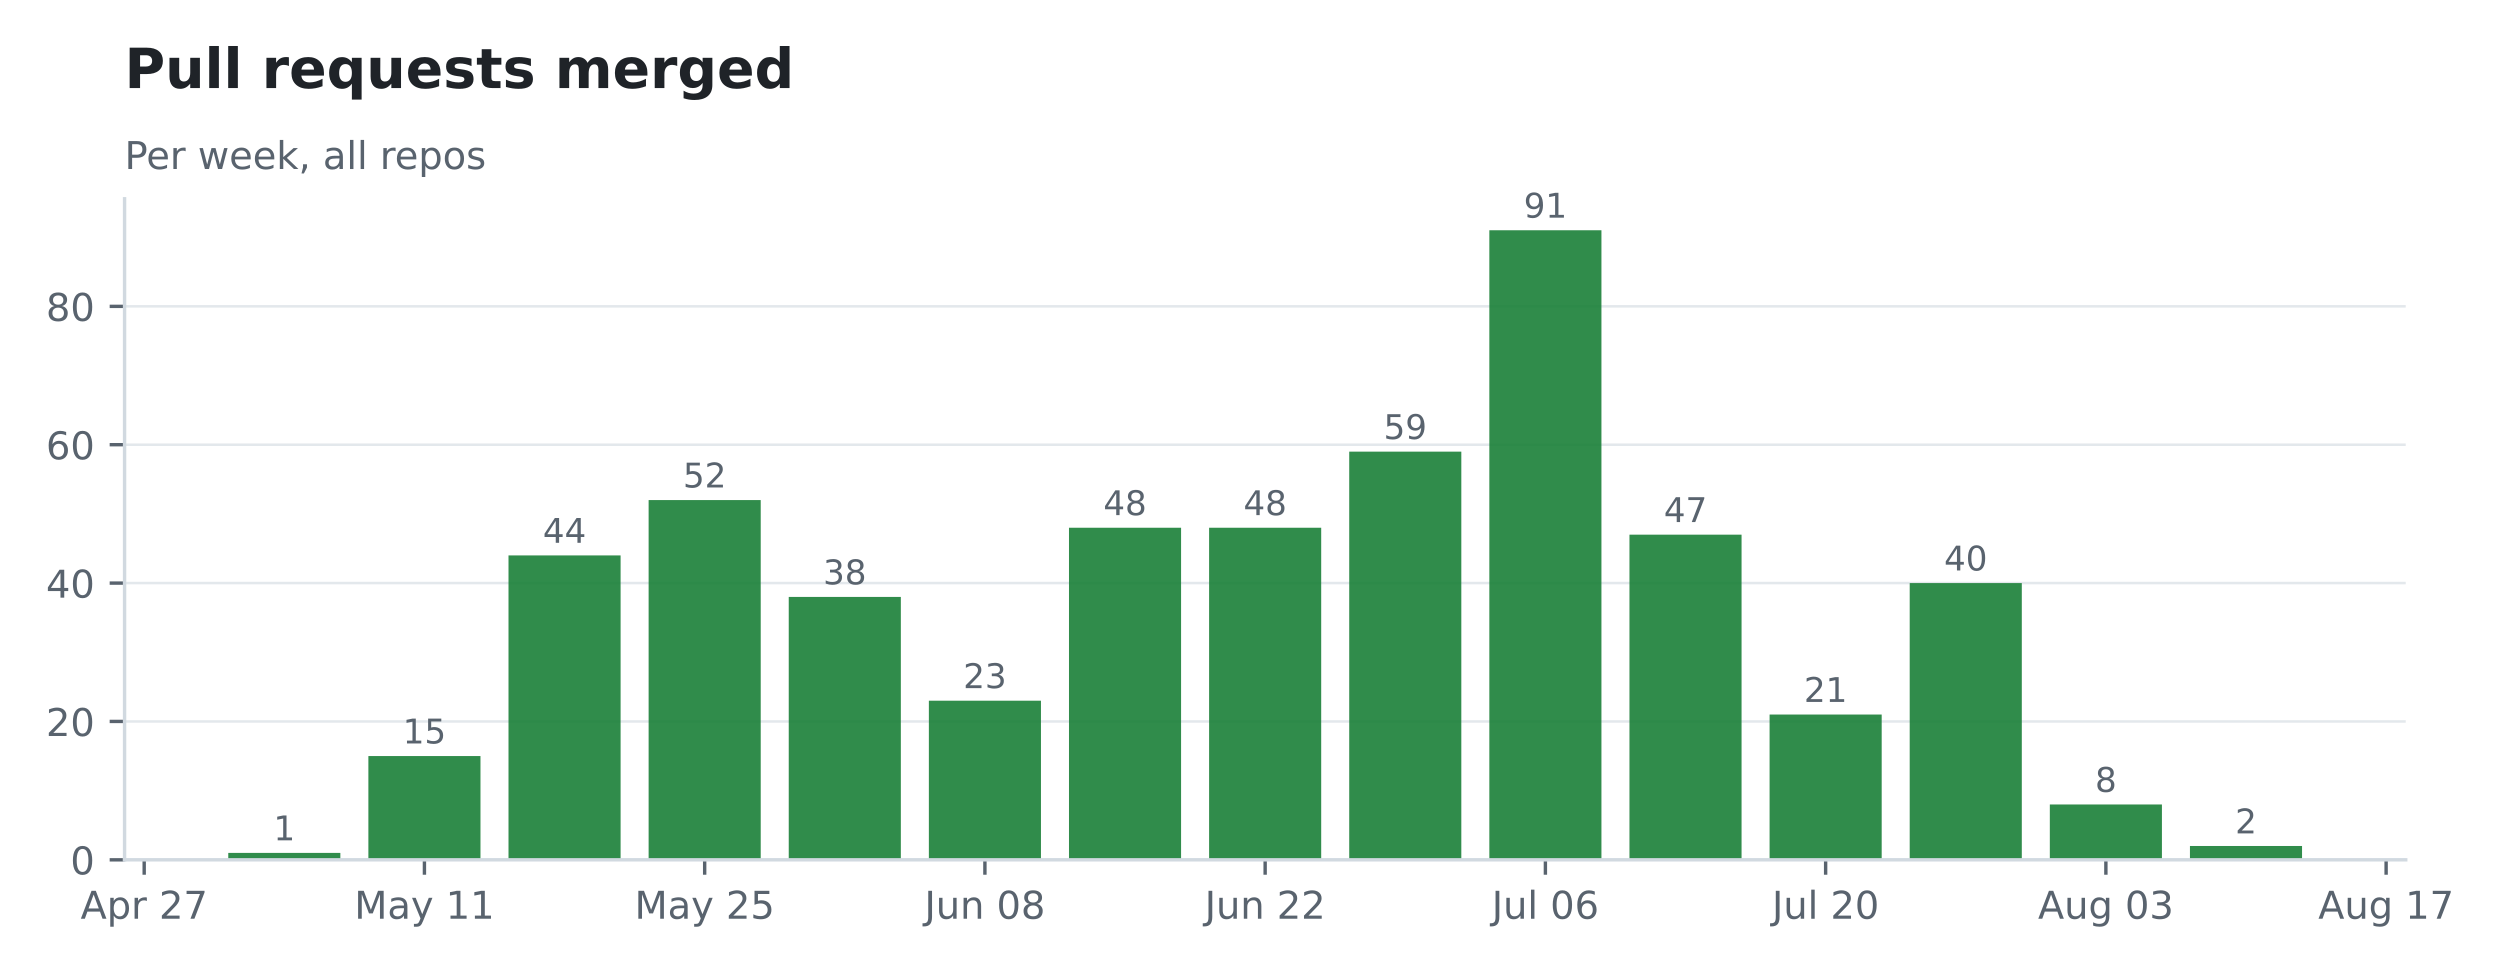
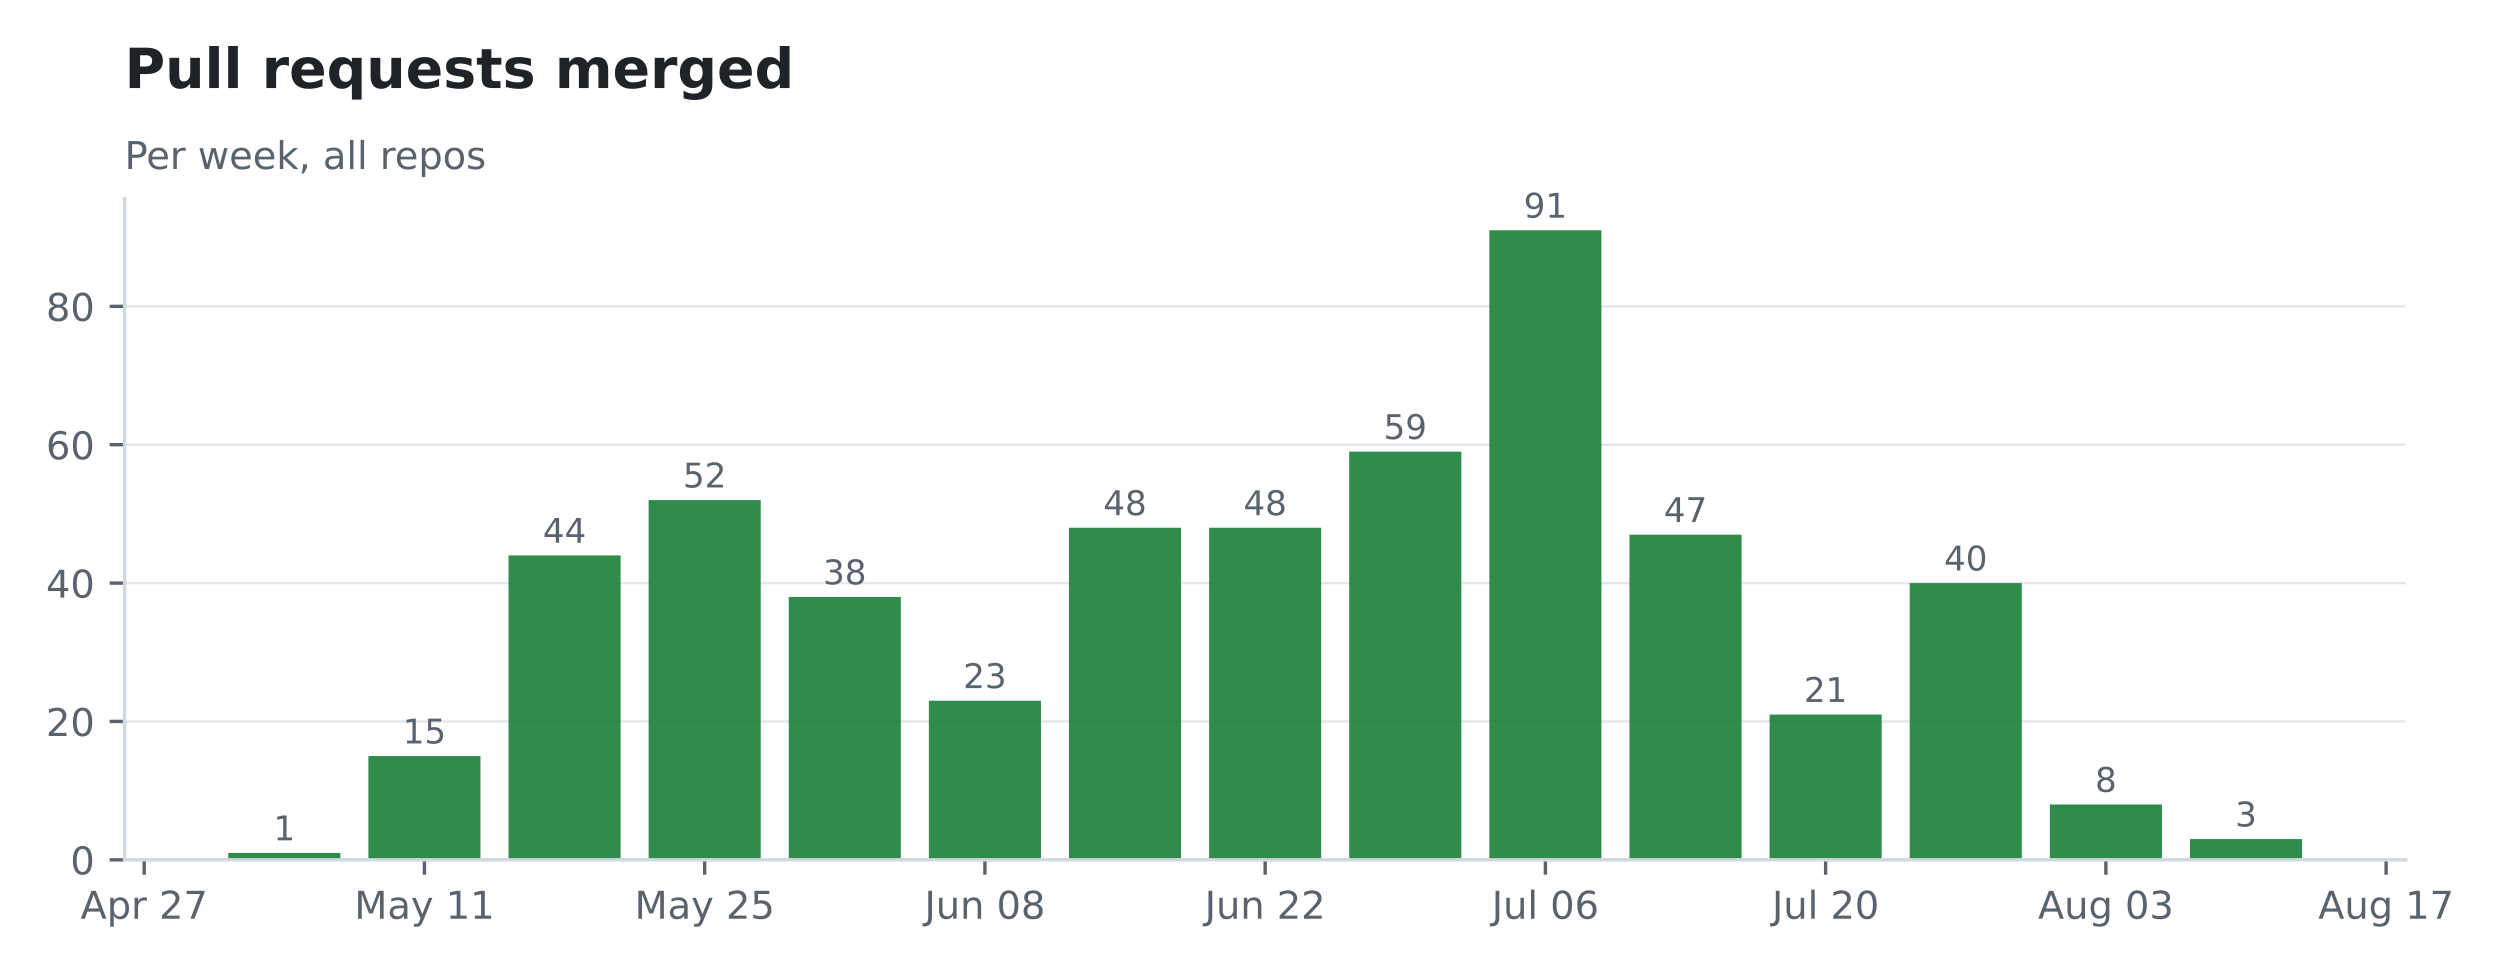
<svg xmlns="http://www.w3.org/2000/svg" xmlns:xlink="http://www.w3.org/1999/xlink" width="587.069pt" height="228.711pt" viewBox="0 0 587.069 228.711" version="1.1">
  <defs>
    <style type="text/css">*{stroke-linejoin: round; stroke-linecap: butt}</style>
  </defs>
  <g id="figure_1">
    <g id="patch_1">
      <path d="M 0 228.711  L 587.069 228.711  L 587.069 -0  L 0 -0  L 0 228.711  z " style="fill: none; opacity: 0" />
    </g>
    <g id="axes_1">
      <g id="patch_2">
        <path d="M 29.253 201.91  L 564.933 201.91  L 564.933 46.678  L 29.253 46.678  L 29.253 201.91  z " style="fill: none" />
      </g>
      <g id="matplotlib.axis_1">
        <g id="xtick_1">
          <g id="line2d_1">
            <defs>
-               <path id="mab65b72803" d="M 0 0  L 0 3.5  " style="stroke: #59636e; stroke-width: 0.8" />
+               <path id="m61ebad64c5" d="M 0 0  L 0 3.5  " style="stroke: #59636e; stroke-width: 0.8" />
            </defs>
            <g>
-               <use xlink:href="#mab65b72803" x="33.859" y="201.91" style="fill: #59636e; stroke: #59636e; stroke-width: 0.8" />
+               <use xlink:href="#m61ebad64c5" x="33.859" y="201.91" style="fill: #59636e; stroke: #59636e; stroke-width: 0.8" />
            </g>
          </g>
          <g id="text_1">
            <g style="fill: #59636e" transform="translate(18.91768 215.7479) scale(0.09 -0.09)">
              <defs>
                <path id="DejaVuSans-24" d="M 2188 4044  L 1331 1722  L 3047 1722  L 2188 4044  z M 1831 4666  L 2547 4666  L 4325 0  L 3669 0  L 3244 1197  L 1141 1197  L 716 0  L 50 0  L 1831 4666  z " transform="scale(0.015625)" />
                <path id="DejaVuSans-53" d="M 1159 525  L 1159 -1331  L 581 -1331  L 581 3500  L 1159 3500  L 1159 2969  Q 1341 3281 1617 3432  Q 1894 3584 2278 3584  Q 2916 3584 3314 3078  Q 3713 2572 3713 1747  Q 3713 922 3314 415  Q 2916 -91 2278 -91  Q 1894 -91 1617 61  Q 1341 213 1159 525  z M 3116 1747  Q 3116 2381 2855 2742  Q 2594 3103 2138 3103  Q 1681 3103 1420 2742  Q 1159 2381 1159 1747  Q 1159 1113 1420 752  Q 1681 391 2138 391  Q 2594 391 2855 752  Q 3116 1113 3116 1747  z " transform="scale(0.015625)" />
                <path id="DejaVuSans-55" d="M 2631 2963  Q 2534 3019 2420 3045  Q 2306 3072 2169 3072  Q 1681 3072 1420 2755  Q 1159 2438 1159 1844  L 1159 0  L 581 0  L 581 3500  L 1159 3500  L 1159 2956  Q 1341 3275 1631 3429  Q 1922 3584 2338 3584  Q 2397 3584 2469 3576  Q 2541 3569 2628 3553  L 2631 2963  z " transform="scale(0.015625)" />
                <path id="DejaVuSans-3" transform="scale(0.015625)" />
                <path id="DejaVuSans-15" d="M 1228 531  L 3431 531  L 3431 0  L 469 0  L 469 531  Q 828 903 1448 1529  Q 2069 2156 2228 2338  Q 2531 2678 2651 2914  Q 2772 3150 2772 3378  Q 2772 3750 2511 3984  Q 2250 4219 1831 4219  Q 1534 4219 1204 4116  Q 875 4013 500 3803  L 500 4441  Q 881 4594 1212 4672  Q 1544 4750 1819 4750  Q 2544 4750 2975 4387  Q 3406 4025 3406 3419  Q 3406 3131 3298 2873  Q 3191 2616 2906 2266  Q 2828 2175 2409 1742  Q 1991 1309 1228 531  z " transform="scale(0.015625)" />
                <path id="DejaVuSans-1a" d="M 525 4666  L 3525 4666  L 3525 4397  L 1831 0  L 1172 0  L 2766 4134  L 525 4134  L 525 4666  z " transform="scale(0.015625)" />
              </defs>
              <use xlink:href="#DejaVuSans-24" />
              <use xlink:href="#DejaVuSans-53" transform="translate(68.40625 0)" />
              <use xlink:href="#DejaVuSans-55" transform="translate(131.8906 0)" />
              <use xlink:href="#DejaVuSans-3" transform="translate(173 0)" />
              <use xlink:href="#DejaVuSans-15" transform="translate(204.7812 0)" />
              <use xlink:href="#DejaVuSans-1a" transform="translate(268.4062 0)" />
            </g>
          </g>
        </g>
        <g id="xtick_2">
          <g id="line2d_2">
            <g>
-               <use xlink:href="#mab65b72803" x="99.667" y="201.91" style="fill: #59636e; stroke: #59636e; stroke-width: 0.8" />
+               <use xlink:href="#m61ebad64c5" x="99.667" y="201.91" style="fill: #59636e; stroke: #59636e; stroke-width: 0.8" />
            </g>
          </g>
          <g id="text_2">
            <g style="fill: #59636e" transform="translate(83.20728 215.7479) scale(0.09 -0.09)">
              <defs>
                <path id="DejaVuSans-30" d="M 628 4666  L 1569 4666  L 2759 1491  L 3956 4666  L 4897 4666  L 4897 0  L 4281 0  L 4281 4097  L 3078 897  L 2444 897  L 1241 4097  L 1241 0  L 628 0  L 628 4666  z " transform="scale(0.015625)" />
                <path id="DejaVuSans-44" d="M 2194 1759  Q 1497 1759 1228 1600  Q 959 1441 959 1056  Q 959 750 1161 570  Q 1363 391 1709 391  Q 2188 391 2477 730  Q 2766 1069 2766 1631  L 2766 1759  L 2194 1759  z M 3341 1997  L 3341 0  L 2766 0  L 2766 531  Q 2569 213 2275 61  Q 1981 -91 1556 -91  Q 1019 -91 701 211  Q 384 513 384 1019  Q 384 1609 779 1909  Q 1175 2209 1959 2209  L 2766 2209  L 2766 2266  Q 2766 2663 2505 2880  Q 2244 3097 1772 3097  Q 1472 3097 1187 3025  Q 903 2953 641 2809  L 641 3341  Q 956 3463 1253 3523  Q 1550 3584 1831 3584  Q 2591 3584 2966 3190  Q 3341 2797 3341 1997  z " transform="scale(0.015625)" />
                <path id="DejaVuSans-5c" d="M 2059 -325  Q 1816 -950 1584 -1140  Q 1353 -1331 966 -1331  L 506 -1331  L 506 -850  L 844 -850  Q 1081 -850 1212 -737  Q 1344 -625 1503 -206  L 1606 56  L 191 3500  L 800 3500  L 1894 763  L 2988 3500  L 3597 3500  L 2059 -325  z " transform="scale(0.015625)" />
                <path id="DejaVuSans-14" d="M 794 531  L 1825 531  L 1825 4091  L 703 3866  L 703 4441  L 1819 4666  L 2450 4666  L 2450 531  L 3481 531  L 3481 0  L 794 0  L 794 531  z " transform="scale(0.015625)" />
              </defs>
              <use xlink:href="#DejaVuSans-30" />
              <use xlink:href="#DejaVuSans-44" transform="translate(86.28125 0)" />
              <use xlink:href="#DejaVuSans-5c" transform="translate(147.5625 0)" />
              <use xlink:href="#DejaVuSans-3" transform="translate(206.75 0)" />
              <use xlink:href="#DejaVuSans-14" transform="translate(238.5312 0)" />
              <use xlink:href="#DejaVuSans-14" transform="translate(302.1562 0)" />
            </g>
          </g>
        </g>
        <g id="xtick_3">
          <g id="line2d_3">
            <g>
-               <use xlink:href="#mab65b72803" x="165.476" y="201.91" style="fill: #59636e; stroke: #59636e; stroke-width: 0.8" />
+               <use xlink:href="#m61ebad64c5" x="165.476" y="201.91" style="fill: #59636e; stroke: #59636e; stroke-width: 0.8" />
            </g>
          </g>
          <g id="text_3">
            <g style="fill: #59636e" transform="translate(149.0156 215.7479) scale(0.09 -0.09)">
              <defs>
                <path id="DejaVuSans-18" d="M 691 4666  L 3169 4666  L 3169 4134  L 1269 4134  L 1269 2991  Q 1406 3038 1543 3061  Q 1681 3084 1819 3084  Q 2600 3084 3056 2656  Q 3513 2228 3513 1497  Q 3513 744 3044 326  Q 2575 -91 1722 -91  Q 1428 -91 1123 -41  Q 819 9 494 109  L 494 744  Q 775 591 1075 516  Q 1375 441 1709 441  Q 2250 441 2565 725  Q 2881 1009 2881 1497  Q 2881 1984 2565 2268  Q 2250 2553 1709 2553  Q 1456 2553 1204 2497  Q 953 2441 691 2322  L 691 4666  z " transform="scale(0.015625)" />
              </defs>
              <use xlink:href="#DejaVuSans-30" />
              <use xlink:href="#DejaVuSans-44" transform="translate(86.28125 0)" />
              <use xlink:href="#DejaVuSans-5c" transform="translate(147.5625 0)" />
              <use xlink:href="#DejaVuSans-3" transform="translate(206.75 0)" />
              <use xlink:href="#DejaVuSans-15" transform="translate(238.5312 0)" />
              <use xlink:href="#DejaVuSans-18" transform="translate(302.1562 0)" />
            </g>
          </g>
        </g>
        <g id="xtick_4">
          <g id="line2d_4">
            <g>
-               <use xlink:href="#mab65b72803" x="231.284" y="201.91" style="fill: #59636e; stroke: #59636e; stroke-width: 0.8" />
+               <use xlink:href="#m61ebad64c5" x="231.284" y="201.91" style="fill: #59636e; stroke: #59636e; stroke-width: 0.8" />
            </g>
          </g>
          <g id="text_4">
            <g style="fill: #59636e" transform="translate(217.0965 215.7479) scale(0.09 -0.09)">
              <defs>
                <path id="DejaVuSans-2d" d="M 628 4666  L 1259 4666  L 1259 325  Q 1259 -519 939 -900  Q 619 -1281 -91 -1281  L -331 -1281  L -331 -750  L -134 -750  Q 284 -750 456 -515  Q 628 -281 628 325  L 628 4666  z " transform="scale(0.015625)" />
                <path id="DejaVuSans-58" d="M 544 1381  L 544 3500  L 1119 3500  L 1119 1403  Q 1119 906 1312 657  Q 1506 409 1894 409  Q 2359 409 2629 706  Q 2900 1003 2900 1516  L 2900 3500  L 3475 3500  L 3475 0  L 2900 0  L 2900 538  Q 2691 219 2414 64  Q 2138 -91 1772 -91  Q 1169 -91 856 284  Q 544 659 544 1381  z M 1991 3584  L 1991 3584  z " transform="scale(0.015625)" />
                <path id="DejaVuSans-51" d="M 3513 2113  L 3513 0  L 2938 0  L 2938 2094  Q 2938 2591 2744 2837  Q 2550 3084 2163 3084  Q 1697 3084 1428 2787  Q 1159 2491 1159 1978  L 1159 0  L 581 0  L 581 3500  L 1159 3500  L 1159 2956  Q 1366 3272 1645 3428  Q 1925 3584 2291 3584  Q 2894 3584 3203 3211  Q 3513 2838 3513 2113  z " transform="scale(0.015625)" />
                <path id="DejaVuSans-13" d="M 2034 4250  Q 1547 4250 1301 3770  Q 1056 3291 1056 2328  Q 1056 1369 1301 889  Q 1547 409 2034 409  Q 2525 409 2770 889  Q 3016 1369 3016 2328  Q 3016 3291 2770 3770  Q 2525 4250 2034 4250  z M 2034 4750  Q 2819 4750 3233 4129  Q 3647 3509 3647 2328  Q 3647 1150 3233 529  Q 2819 -91 2034 -91  Q 1250 -91 836 529  Q 422 1150 422 2328  Q 422 3509 836 4129  Q 1250 4750 2034 4750  z " transform="scale(0.015625)" />
                <path id="DejaVuSans-1b" d="M 2034 2216  Q 1584 2216 1326 1975  Q 1069 1734 1069 1313  Q 1069 891 1326 650  Q 1584 409 2034 409  Q 2484 409 2743 651  Q 3003 894 3003 1313  Q 3003 1734 2745 1975  Q 2488 2216 2034 2216  z M 1403 2484  Q 997 2584 770 2862  Q 544 3141 544 3541  Q 544 4100 942 4425  Q 1341 4750 2034 4750  Q 2731 4750 3128 4425  Q 3525 4100 3525 3541  Q 3525 3141 3298 2862  Q 3072 2584 2669 2484  Q 3125 2378 3379 2068  Q 3634 1759 3634 1313  Q 3634 634 3220 271  Q 2806 -91 2034 -91  Q 1263 -91 848 271  Q 434 634 434 1313  Q 434 1759 690 2068  Q 947 2378 1403 2484  z M 1172 3481  Q 1172 3119 1398 2916  Q 1625 2713 2034 2713  Q 2441 2713 2670 2916  Q 2900 3119 2900 3481  Q 2900 3844 2670 4047  Q 2441 4250 2034 4250  Q 1625 4250 1398 4047  Q 1172 3844 1172 3481  z " transform="scale(0.015625)" />
              </defs>
              <use xlink:href="#DejaVuSans-2d" />
              <use xlink:href="#DejaVuSans-58" transform="translate(29.5 0)" />
              <use xlink:href="#DejaVuSans-51" transform="translate(92.875 0)" />
              <use xlink:href="#DejaVuSans-3" transform="translate(156.25 0)" />
              <use xlink:href="#DejaVuSans-13" transform="translate(188.0312 0)" />
              <use xlink:href="#DejaVuSans-1b" transform="translate(251.6562 0)" />
            </g>
          </g>
        </g>
        <g id="xtick_5">
          <g id="line2d_5">
            <g>
-               <use xlink:href="#mab65b72803" x="297.092" y="201.91" style="fill: #59636e; stroke: #59636e; stroke-width: 0.8" />
+               <use xlink:href="#m61ebad64c5" x="297.092" y="201.91" style="fill: #59636e; stroke: #59636e; stroke-width: 0.8" />
            </g>
          </g>
          <g id="text_5">
            <g style="fill: #59636e" transform="translate(282.9048 215.7479) scale(0.09 -0.09)">
              <use xlink:href="#DejaVuSans-2d" />
              <use xlink:href="#DejaVuSans-58" transform="translate(29.5 0)" />
              <use xlink:href="#DejaVuSans-51" transform="translate(92.875 0)" />
              <use xlink:href="#DejaVuSans-3" transform="translate(156.25 0)" />
              <use xlink:href="#DejaVuSans-15" transform="translate(188.0312 0)" />
              <use xlink:href="#DejaVuSans-15" transform="translate(251.6562 0)" />
            </g>
          </g>
        </g>
        <g id="xtick_6">
          <g id="line2d_6">
            <g>
-               <use xlink:href="#mab65b72803" x="362.901" y="201.91" style="fill: #59636e; stroke: #59636e; stroke-width: 0.8" />
+               <use xlink:href="#m61ebad64c5" x="362.901" y="201.91" style="fill: #59636e; stroke: #59636e; stroke-width: 0.8" />
            </g>
          </g>
          <g id="text_6">
            <g style="fill: #59636e" transform="translate(350.3149 215.7486) scale(0.09 -0.09)">
              <defs>
                <path id="DejaVuSans-4f" d="M 603 4863  L 1178 4863  L 1178 0  L 603 0  L 603 4863  z " transform="scale(0.015625)" />
                <path id="DejaVuSans-19" d="M 2113 2584  Q 1688 2584 1439 2293  Q 1191 2003 1191 1497  Q 1191 994 1439 701  Q 1688 409 2113 409  Q 2538 409 2786 701  Q 3034 994 3034 1497  Q 3034 2003 2786 2293  Q 2538 2584 2113 2584  z M 3366 4563  L 3366 3988  Q 3128 4100 2886 4159  Q 2644 4219 2406 4219  Q 1781 4219 1451 3797  Q 1122 3375 1075 2522  Q 1259 2794 1537 2939  Q 1816 3084 2150 3084  Q 2853 3084 3261 2657  Q 3669 2231 3669 1497  Q 3669 778 3244 343  Q 2819 -91 2113 -91  Q 1303 -91 875 529  Q 447 1150 447 2328  Q 447 3434 972 4092  Q 1497 4750 2381 4750  Q 2619 4750 2861 4703  Q 3103 4656 3366 4563  z " transform="scale(0.015625)" />
              </defs>
              <use xlink:href="#DejaVuSans-2d" />
              <use xlink:href="#DejaVuSans-58" transform="translate(29.5 0)" />
              <use xlink:href="#DejaVuSans-4f" transform="translate(92.875 0)" />
              <use xlink:href="#DejaVuSans-3" transform="translate(120.6562 0)" />
              <use xlink:href="#DejaVuSans-13" transform="translate(152.4375 0)" />
              <use xlink:href="#DejaVuSans-19" transform="translate(216.0625 0)" />
            </g>
          </g>
        </g>
        <g id="xtick_7">
          <g id="line2d_7">
            <g>
-               <use xlink:href="#mab65b72803" x="428.709" y="201.91" style="fill: #59636e; stroke: #59636e; stroke-width: 0.8" />
+               <use xlink:href="#m61ebad64c5" x="428.709" y="201.91" style="fill: #59636e; stroke: #59636e; stroke-width: 0.8" />
            </g>
          </g>
          <g id="text_7">
            <g style="fill: #59636e" transform="translate(416.1233 215.7486) scale(0.09 -0.09)">
              <use xlink:href="#DejaVuSans-2d" />
              <use xlink:href="#DejaVuSans-58" transform="translate(29.5 0)" />
              <use xlink:href="#DejaVuSans-4f" transform="translate(92.875 0)" />
              <use xlink:href="#DejaVuSans-3" transform="translate(120.6562 0)" />
              <use xlink:href="#DejaVuSans-15" transform="translate(152.4375 0)" />
              <use xlink:href="#DejaVuSans-13" transform="translate(216.0625 0)" />
            </g>
          </g>
        </g>
        <g id="xtick_8">
          <g id="line2d_8">
            <g>
-               <use xlink:href="#mab65b72803" x="494.518" y="201.91" style="fill: #59636e; stroke: #59636e; stroke-width: 0.8" />
+               <use xlink:href="#m61ebad64c5" x="494.518" y="201.91" style="fill: #59636e; stroke: #59636e; stroke-width: 0.8" />
            </g>
          </g>
          <g id="text_8">
            <g style="fill: #59636e" transform="translate(478.5742 215.7479) scale(0.09 -0.09)">
              <defs>
                <path id="DejaVuSans-4a" d="M 2906 1791  Q 2906 2416 2648 2759  Q 2391 3103 1925 3103  Q 1463 3103 1205 2759  Q 947 2416 947 1791  Q 947 1169 1205 825  Q 1463 481 1925 481  Q 2391 481 2648 825  Q 2906 1169 2906 1791  z M 3481 434  Q 3481 -459 3084 -895  Q 2688 -1331 1869 -1331  Q 1566 -1331 1297 -1286  Q 1028 -1241 775 -1147  L 775 -588  Q 1028 -725 1275 -790  Q 1522 -856 1778 -856  Q 2344 -856 2625 -561  Q 2906 -266 2906 331  L 2906 616  Q 2728 306 2450 153  Q 2172 0 1784 0  Q 1141 0 747 490  Q 353 981 353 1791  Q 353 2603 747 3093  Q 1141 3584 1784 3584  Q 2172 3584 2450 3431  Q 2728 3278 2906 2969  L 2906 3500  L 3481 3500  L 3481 434  z " transform="scale(0.015625)" />
                <path id="DejaVuSans-16" d="M 2597 2516  Q 3050 2419 3304 2112  Q 3559 1806 3559 1356  Q 3559 666 3084 287  Q 2609 -91 1734 -91  Q 1441 -91 1130 -33  Q 819 25 488 141  L 488 750  Q 750 597 1062 519  Q 1375 441 1716 441  Q 2309 441 2620 675  Q 2931 909 2931 1356  Q 2931 1769 2642 2001  Q 2353 2234 1838 2234  L 1294 2234  L 1294 2753  L 1863 2753  Q 2328 2753 2575 2939  Q 2822 3125 2822 3475  Q 2822 3834 2567 4026  Q 2313 4219 1838 4219  Q 1578 4219 1281 4162  Q 984 4106 628 3988  L 628 4550  Q 988 4650 1302 4700  Q 1616 4750 1894 4750  Q 2613 4750 3031 4423  Q 3450 4097 3450 3541  Q 3450 3153 3228 2886  Q 3006 2619 2597 2516  z " transform="scale(0.015625)" />
              </defs>
              <use xlink:href="#DejaVuSans-24" />
              <use xlink:href="#DejaVuSans-58" transform="translate(68.40625 0)" />
              <use xlink:href="#DejaVuSans-4a" transform="translate(131.7812 0)" />
              <use xlink:href="#DejaVuSans-3" transform="translate(195.2656 0)" />
              <use xlink:href="#DejaVuSans-13" transform="translate(227.0469 0)" />
              <use xlink:href="#DejaVuSans-16" transform="translate(290.6719 0)" />
            </g>
          </g>
        </g>
        <g id="xtick_9">
          <g id="line2d_9">
            <g>
-               <use xlink:href="#mab65b72803" x="560.326" y="201.91" style="fill: #59636e; stroke: #59636e; stroke-width: 0.8" />
+               <use xlink:href="#m61ebad64c5" x="560.326" y="201.91" style="fill: #59636e; stroke: #59636e; stroke-width: 0.8" />
            </g>
          </g>
          <g id="text_9">
            <g style="fill: #59636e" transform="translate(544.3826 215.7479) scale(0.09 -0.09)">
              <use xlink:href="#DejaVuSans-24" />
              <use xlink:href="#DejaVuSans-58" transform="translate(68.40625 0)" />
              <use xlink:href="#DejaVuSans-4a" transform="translate(131.7812 0)" />
              <use xlink:href="#DejaVuSans-3" transform="translate(195.2656 0)" />
              <use xlink:href="#DejaVuSans-14" transform="translate(227.0469 0)" />
              <use xlink:href="#DejaVuSans-1a" transform="translate(290.6719 0)" />
            </g>
          </g>
        </g>
      </g>
      <g id="matplotlib.axis_2">
        <g id="ytick_1">
          <g id="line2d_10">
-             <path d="M 29.253 201.91  L 564.933 201.91  " clip-path="url(#pe3380bd05b)" style="fill: none; stroke: #d1d9e0; stroke-opacity: 0.6; stroke-width: 0.6; stroke-linecap: square" />
+             <path d="M 29.253 201.91  L 564.933 201.91  " clip-path="url(#p7a5f7e77f9)" style="fill: none; stroke: #d1d9e0; stroke-opacity: 0.6; stroke-width: 0.6; stroke-linecap: square" />
          </g>
          <g id="line2d_11">
            <defs>
-               <path id="m2401f52df2" d="M 0 0  L -3.5 0  " style="stroke: #59636e; stroke-width: 0.8" />
+               <path id="m371ec86404" d="M 0 0  L -3.5 0  " style="stroke: #59636e; stroke-width: 0.8" />
            </defs>
            <g>
-               <use xlink:href="#m2401f52df2" x="29.253" y="201.91" style="fill: #59636e; stroke: #59636e; stroke-width: 0.8" />
+               <use xlink:href="#m371ec86404" x="29.253" y="201.91" style="fill: #59636e; stroke: #59636e; stroke-width: 0.8" />
            </g>
          </g>
          <g id="text_10">
            <g style="fill: #59636e" transform="translate(16.52625 205.3289) scale(0.09 -0.09)">
              <use xlink:href="#DejaVuSans-13" />
            </g>
          </g>
        </g>
        <g id="ytick_2">
          <g id="line2d_12">
-             <path d="M 29.253 169.418  L 564.933 169.418  " clip-path="url(#pe3380bd05b)" style="fill: none; stroke: #d1d9e0; stroke-opacity: 0.6; stroke-width: 0.6; stroke-linecap: square" />
+             <path d="M 29.253 169.418  L 564.933 169.418  " clip-path="url(#p7a5f7e77f9)" style="fill: none; stroke: #d1d9e0; stroke-opacity: 0.6; stroke-width: 0.6; stroke-linecap: square" />
          </g>
          <g id="line2d_13">
            <g>
-               <use xlink:href="#m2401f52df2" x="29.253" y="169.418" style="fill: #59636e; stroke: #59636e; stroke-width: 0.8" />
+               <use xlink:href="#m371ec86404" x="29.253" y="169.418" style="fill: #59636e; stroke: #59636e; stroke-width: 0.8" />
            </g>
          </g>
          <g id="text_11">
            <g style="fill: #59636e" transform="translate(10.8 172.8366) scale(0.09 -0.09)">
              <use xlink:href="#DejaVuSans-15" />
              <use xlink:href="#DejaVuSans-13" transform="translate(63.625 0)" />
            </g>
          </g>
        </g>
        <g id="ytick_3">
          <g id="line2d_14">
-             <path d="M 29.253 136.925  L 564.933 136.925  " clip-path="url(#pe3380bd05b)" style="fill: none; stroke: #d1d9e0; stroke-opacity: 0.6; stroke-width: 0.6; stroke-linecap: square" />
+             <path d="M 29.253 136.925  L 564.933 136.925  " clip-path="url(#p7a5f7e77f9)" style="fill: none; stroke: #d1d9e0; stroke-opacity: 0.6; stroke-width: 0.6; stroke-linecap: square" />
          </g>
          <g id="line2d_15">
            <g>
-               <use xlink:href="#m2401f52df2" x="29.253" y="136.925" style="fill: #59636e; stroke: #59636e; stroke-width: 0.8" />
+               <use xlink:href="#m371ec86404" x="29.253" y="136.925" style="fill: #59636e; stroke: #59636e; stroke-width: 0.8" />
            </g>
          </g>
          <g id="text_12">
            <g style="fill: #59636e" transform="translate(10.8 140.3443) scale(0.09 -0.09)">
              <defs>
                <path id="DejaVuSans-17" d="M 2419 4116  L 825 1625  L 2419 1625  L 2419 4116  z M 2253 4666  L 3047 4666  L 3047 1625  L 3713 1625  L 3713 1100  L 3047 1100  L 3047 0  L 2419 0  L 2419 1100  L 313 1100  L 313 1709  L 2253 4666  z " transform="scale(0.015625)" />
              </defs>
              <use xlink:href="#DejaVuSans-17" />
              <use xlink:href="#DejaVuSans-13" transform="translate(63.625 0)" />
            </g>
          </g>
        </g>
        <g id="ytick_4">
          <g id="line2d_16">
-             <path d="M 29.253 104.433  L 564.933 104.433  " clip-path="url(#pe3380bd05b)" style="fill: none; stroke: #d1d9e0; stroke-opacity: 0.6; stroke-width: 0.6; stroke-linecap: square" />
+             <path d="M 29.253 104.433  L 564.933 104.433  " clip-path="url(#p7a5f7e77f9)" style="fill: none; stroke: #d1d9e0; stroke-opacity: 0.6; stroke-width: 0.6; stroke-linecap: square" />
          </g>
          <g id="line2d_17">
            <g>
-               <use xlink:href="#m2401f52df2" x="29.253" y="104.433" style="fill: #59636e; stroke: #59636e; stroke-width: 0.8" />
+               <use xlink:href="#m371ec86404" x="29.253" y="104.433" style="fill: #59636e; stroke: #59636e; stroke-width: 0.8" />
            </g>
          </g>
          <g id="text_13">
            <g style="fill: #59636e" transform="translate(10.8 107.852) scale(0.09 -0.09)">
              <use xlink:href="#DejaVuSans-19" />
              <use xlink:href="#DejaVuSans-13" transform="translate(63.625 0)" />
            </g>
          </g>
        </g>
        <g id="ytick_5">
          <g id="line2d_18">
-             <path d="M 29.253 71.941  L 564.933 71.941  " clip-path="url(#pe3380bd05b)" style="fill: none; stroke: #d1d9e0; stroke-opacity: 0.6; stroke-width: 0.6; stroke-linecap: square" />
+             <path d="M 29.253 71.941  L 564.933 71.941  " clip-path="url(#p7a5f7e77f9)" style="fill: none; stroke: #d1d9e0; stroke-opacity: 0.6; stroke-width: 0.6; stroke-linecap: square" />
          </g>
          <g id="line2d_19">
            <g>
-               <use xlink:href="#m2401f52df2" x="29.253" y="71.941" style="fill: #59636e; stroke: #59636e; stroke-width: 0.8" />
+               <use xlink:href="#m371ec86404" x="29.253" y="71.941" style="fill: #59636e; stroke: #59636e; stroke-width: 0.8" />
            </g>
          </g>
          <g id="text_14">
            <g style="fill: #59636e" transform="translate(10.8 75.35968) scale(0.09 -0.09)">
              <use xlink:href="#DejaVuSans-1b" />
              <use xlink:href="#DejaVuSans-13" transform="translate(63.625 0)" />
            </g>
          </g>
        </g>
      </g>
      <g id="patch_3">
-         <path d="M 53.602 201.91  L 79.925 201.91  L 79.925 200.285  L 53.602 200.285  z " clip-path="url(#pe3380bd05b)" style="fill: #1a7f37; opacity: 0.9" />
+         <path d="M 53.602 201.91  L 79.925 201.91  L 79.925 200.285  L 53.602 200.285  z " clip-path="url(#p7a5f7e77f9)" style="fill: #1a7f37; opacity: 0.9" />
      </g>
      <g id="patch_4">
-         <path d="M 86.506 201.91  L 112.829 201.91  L 112.829 177.541  L 86.506 177.541  z " clip-path="url(#pe3380bd05b)" style="fill: #1a7f37; opacity: 0.9" />
+         <path d="M 86.506 201.91  L 112.829 201.91  L 112.829 177.541  L 86.506 177.541  z " clip-path="url(#p7a5f7e77f9)" style="fill: #1a7f37; opacity: 0.9" />
      </g>
      <g id="patch_5">
-         <path d="M 119.41 201.91  L 145.733 201.91  L 145.733 130.427  L 119.41 130.427  z " clip-path="url(#pe3380bd05b)" style="fill: #1a7f37; opacity: 0.9" />
+         <path d="M 119.41 201.91  L 145.733 201.91  L 145.733 130.427  L 119.41 130.427  z " clip-path="url(#p7a5f7e77f9)" style="fill: #1a7f37; opacity: 0.9" />
      </g>
      <g id="patch_6">
-         <path d="M 152.314 201.91  L 178.637 201.91  L 178.637 117.43  L 152.314 117.43  z " clip-path="url(#pe3380bd05b)" style="fill: #1a7f37; opacity: 0.9" />
+         <path d="M 152.314 201.91  L 178.637 201.91  L 178.637 117.43  L 152.314 117.43  z " clip-path="url(#p7a5f7e77f9)" style="fill: #1a7f37; opacity: 0.9" />
      </g>
      <g id="patch_7">
-         <path d="M 185.218 201.91  L 211.542 201.91  L 211.542 140.175  L 185.218 140.175  z " clip-path="url(#pe3380bd05b)" style="fill: #1a7f37; opacity: 0.9" />
+         <path d="M 185.218 201.91  L 211.542 201.91  L 211.542 140.175  L 185.218 140.175  z " clip-path="url(#p7a5f7e77f9)" style="fill: #1a7f37; opacity: 0.9" />
      </g>
      <g id="patch_8">
-         <path d="M 218.122 201.91  L 244.446 201.91  L 244.446 164.544  L 218.122 164.544  z " clip-path="url(#pe3380bd05b)" style="fill: #1a7f37; opacity: 0.9" />
+         <path d="M 218.122 201.91  L 244.446 201.91  L 244.446 164.544  L 218.122 164.544  z " clip-path="url(#p7a5f7e77f9)" style="fill: #1a7f37; opacity: 0.9" />
      </g>
      <g id="patch_9">
-         <path d="M 251.027 201.91  L 277.35 201.91  L 277.35 123.928  L 251.027 123.928  z " clip-path="url(#pe3380bd05b)" style="fill: #1a7f37; opacity: 0.9" />
+         <path d="M 251.027 201.91  L 277.35 201.91  L 277.35 123.928  L 251.027 123.928  z " clip-path="url(#p7a5f7e77f9)" style="fill: #1a7f37; opacity: 0.9" />
      </g>
      <g id="patch_10">
-         <path d="M 283.931 201.91  L 310.254 201.91  L 310.254 123.928  L 283.931 123.928  z " clip-path="url(#pe3380bd05b)" style="fill: #1a7f37; opacity: 0.9" />
+         <path d="M 283.931 201.91  L 310.254 201.91  L 310.254 123.928  L 283.931 123.928  z " clip-path="url(#p7a5f7e77f9)" style="fill: #1a7f37; opacity: 0.9" />
      </g>
      <g id="patch_11">
-         <path d="M 316.835 201.91  L 343.158 201.91  L 343.158 106.058  L 316.835 106.058  z " clip-path="url(#pe3380bd05b)" style="fill: #1a7f37; opacity: 0.9" />
+         <path d="M 316.835 201.91  L 343.158 201.91  L 343.158 106.058  L 316.835 106.058  z " clip-path="url(#p7a5f7e77f9)" style="fill: #1a7f37; opacity: 0.9" />
      </g>
      <g id="patch_12">
-         <path d="M 349.739 201.91  L 376.063 201.91  L 376.063 54.07  L 349.739 54.07  z " clip-path="url(#pe3380bd05b)" style="fill: #1a7f37; opacity: 0.9" />
+         <path d="M 349.739 201.91  L 376.063 201.91  L 376.063 54.07  L 349.739 54.07  z " clip-path="url(#p7a5f7e77f9)" style="fill: #1a7f37; opacity: 0.9" />
      </g>
      <g id="patch_13">
-         <path d="M 382.643 201.91  L 408.967 201.91  L 408.967 125.553  L 382.643 125.553  z " clip-path="url(#pe3380bd05b)" style="fill: #1a7f37; opacity: 0.9" />
+         <path d="M 382.643 201.91  L 408.967 201.91  L 408.967 125.553  L 382.643 125.553  z " clip-path="url(#p7a5f7e77f9)" style="fill: #1a7f37; opacity: 0.9" />
      </g>
      <g id="patch_14">
-         <path d="M 415.548 201.91  L 441.871 201.91  L 441.871 167.793  L 415.548 167.793  z " clip-path="url(#pe3380bd05b)" style="fill: #1a7f37; opacity: 0.9" />
+         <path d="M 415.548 201.91  L 441.871 201.91  L 441.871 167.793  L 415.548 167.793  z " clip-path="url(#p7a5f7e77f9)" style="fill: #1a7f37; opacity: 0.9" />
      </g>
      <g id="patch_15">
-         <path d="M 448.452 201.91  L 474.775 201.91  L 474.775 136.925  L 448.452 136.925  z " clip-path="url(#pe3380bd05b)" style="fill: #1a7f37; opacity: 0.9" />
+         <path d="M 448.452 201.91  L 474.775 201.91  L 474.775 136.925  L 448.452 136.925  z " clip-path="url(#p7a5f7e77f9)" style="fill: #1a7f37; opacity: 0.9" />
      </g>
      <g id="patch_16">
-         <path d="M 481.356 201.91  L 507.679 201.91  L 507.679 188.913  L 481.356 188.913  z " clip-path="url(#pe3380bd05b)" style="fill: #1a7f37; opacity: 0.9" />
+         <path d="M 481.356 201.91  L 507.679 201.91  L 507.679 188.913  L 481.356 188.913  z " clip-path="url(#p7a5f7e77f9)" style="fill: #1a7f37; opacity: 0.9" />
      </g>
      <g id="patch_17">
-         <path d="M 514.26 201.91  L 540.583 201.91  L 540.583 198.661  L 514.26 198.661  z " clip-path="url(#pe3380bd05b)" style="fill: #1a7f37; opacity: 0.9" />
+         <path d="M 514.26 201.91  L 540.583 201.91  L 540.583 197.036  L 514.26 197.036  z " clip-path="url(#p7a5f7e77f9)" style="fill: #1a7f37; opacity: 0.9" />
      </g>
      <g id="patch_18">
        <path d="M 29.253 201.91  L 29.253 46.678  " style="fill: none; stroke: #d1d9e0; stroke-width: 0.8; stroke-linejoin: miter; stroke-linecap: square" />
      </g>
      <g id="patch_19">
        <path d="M 29.253 201.91  L 564.933 201.91  " style="fill: none; stroke: #d1d9e0; stroke-width: 0.8; stroke-linejoin: miter; stroke-linecap: square" />
      </g>
      <g id="text_15">
        <g style="fill: #59636e" transform="translate(64.21826 197.3286) scale(0.08 -0.08)">
          <use xlink:href="#DejaVuSans-14" />
        </g>
      </g>
      <g id="text_16">
        <g style="fill: #59636e" transform="translate(94.57744 174.5839) scale(0.08 -0.08)">
          <use xlink:href="#DejaVuSans-14" />
          <use xlink:href="#DejaVuSans-18" transform="translate(63.625 0)" />
        </g>
      </g>
      <g id="text_17">
        <g style="fill: #59636e" transform="translate(127.4816 127.4701) scale(0.08 -0.08)">
          <use xlink:href="#DejaVuSans-17" />
          <use xlink:href="#DejaVuSans-17" transform="translate(63.625 0)" />
        </g>
      </g>
      <g id="text_18">
        <g style="fill: #59636e" transform="translate(160.3858 114.4732) scale(0.08 -0.08)">
          <use xlink:href="#DejaVuSans-18" />
          <use xlink:href="#DejaVuSans-15" transform="translate(63.625 0)" />
        </g>
      </g>
      <g id="text_19">
        <g style="fill: #59636e" transform="translate(193.29 137.2178) scale(0.08 -0.08)">
          <use xlink:href="#DejaVuSans-16" />
          <use xlink:href="#DejaVuSans-1b" transform="translate(63.625 0)" />
        </g>
      </g>
      <g id="text_20">
        <g style="fill: #59636e" transform="translate(226.1941 161.587) scale(0.08 -0.08)">
          <use xlink:href="#DejaVuSans-15" />
          <use xlink:href="#DejaVuSans-16" transform="translate(63.625 0)" />
        </g>
      </g>
      <g id="text_21">
        <g style="fill: #59636e" transform="translate(259.0983 120.9716) scale(0.08 -0.08)">
          <use xlink:href="#DejaVuSans-17" />
          <use xlink:href="#DejaVuSans-1b" transform="translate(63.625 0)" />
        </g>
      </g>
      <g id="text_22">
        <g style="fill: #59636e" transform="translate(292.0025 120.9716) scale(0.08 -0.08)">
          <use xlink:href="#DejaVuSans-17" />
          <use xlink:href="#DejaVuSans-1b" transform="translate(63.625 0)" />
        </g>
      </g>
      <g id="text_23">
        <g style="fill: #59636e" transform="translate(324.9067 103.1009) scale(0.08 -0.08)">
          <defs>
            <path id="DejaVuSans-1c" d="M 703 97  L 703 672  Q 941 559 1184 500  Q 1428 441 1663 441  Q 2288 441 2617 861  Q 2947 1281 2994 2138  Q 2813 1869 2534 1725  Q 2256 1581 1919 1581  Q 1219 1581 811 2004  Q 403 2428 403 3163  Q 403 3881 828 4315  Q 1253 4750 1959 4750  Q 2769 4750 3195 4129  Q 3622 3509 3622 2328  Q 3622 1225 3098 567  Q 2575 -91 1691 -91  Q 1453 -91 1209 -44  Q 966 3 703 97  z M 1959 2075  Q 2384 2075 2632 2365  Q 2881 2656 2881 3163  Q 2881 3666 2632 3958  Q 2384 4250 1959 4250  Q 1534 4250 1286 3958  Q 1038 3666 1038 3163  Q 1038 2656 1286 2365  Q 1534 2075 1959 2075  z " transform="scale(0.015625)" />
          </defs>
          <use xlink:href="#DejaVuSans-18" />
          <use xlink:href="#DejaVuSans-1c" transform="translate(63.625 0)" />
        </g>
      </g>
      <g id="text_24">
        <g style="fill: #59636e" transform="translate(357.8109 51.11317) scale(0.08 -0.08)">
          <use xlink:href="#DejaVuSans-1c" />
          <use xlink:href="#DejaVuSans-14" transform="translate(63.625 0)" />
        </g>
      </g>
      <g id="text_25">
        <g style="fill: #59636e" transform="translate(390.715 122.5962) scale(0.08 -0.08)">
          <use xlink:href="#DejaVuSans-17" />
          <use xlink:href="#DejaVuSans-1a" transform="translate(63.625 0)" />
        </g>
      </g>
      <g id="text_26">
        <g style="fill: #59636e" transform="translate(423.6192 164.8362) scale(0.08 -0.08)">
          <use xlink:href="#DejaVuSans-15" />
          <use xlink:href="#DejaVuSans-14" transform="translate(63.625 0)" />
        </g>
      </g>
      <g id="text_27">
        <g style="fill: #59636e" transform="translate(456.5234 133.9686) scale(0.08 -0.08)">
          <use xlink:href="#DejaVuSans-17" />
          <use xlink:href="#DejaVuSans-13" transform="translate(63.625 0)" />
        </g>
      </g>
      <g id="text_28">
        <g style="fill: #59636e" transform="translate(491.9726 185.9562) scale(0.08 -0.08)">
          <use xlink:href="#DejaVuSans-1b" />
        </g>
      </g>
      <g id="text_29">
-         <g style="fill: #59636e" transform="translate(524.8767 195.7039) scale(0.08 -0.08)">
-           <use xlink:href="#DejaVuSans-15" />
+         <g style="fill: #59636e" transform="translate(524.8767 194.0793) scale(0.08 -0.08)">
+           <use xlink:href="#DejaVuSans-16" />
        </g>
      </g>
      <g id="text_30">
        <g style="fill: #59636e" transform="translate(29.2525 39.69253) scale(0.09 -0.09)">
          <defs>
            <path id="DejaVuSans-33" d="M 1259 4147  L 1259 2394  L 2053 2394  Q 2494 2394 2734 2622  Q 2975 2850 2975 3272  Q 2975 3691 2734 3919  Q 2494 4147 2053 4147  L 1259 4147  z M 628 4666  L 2053 4666  Q 2838 4666 3239 4311  Q 3641 3956 3641 3272  Q 3641 2581 3239 2228  Q 2838 1875 2053 1875  L 1259 1875  L 1259 0  L 628 0  L 628 4666  z " transform="scale(0.015625)" />
            <path id="DejaVuSans-48" d="M 3597 1894  L 3597 1613  L 953 1613  Q 991 1019 1311 708  Q 1631 397 2203 397  Q 2534 397 2845 478  Q 3156 559 3463 722  L 3463 178  Q 3153 47 2828 -22  Q 2503 -91 2169 -91  Q 1331 -91 842 396  Q 353 884 353 1716  Q 353 2575 817 3079  Q 1281 3584 2069 3584  Q 2775 3584 3186 3129  Q 3597 2675 3597 1894  z M 3022 2063  Q 3016 2534 2758 2815  Q 2500 3097 2075 3097  Q 1594 3097 1305 2825  Q 1016 2553 972 2059  L 3022 2063  z " transform="scale(0.015625)" />
            <path id="DejaVuSans-5a" d="M 269 3500  L 844 3500  L 1563 769  L 2278 3500  L 2956 3500  L 3675 769  L 4391 3500  L 4966 3500  L 4050 0  L 3372 0  L 2619 2869  L 1863 0  L 1184 0  L 269 3500  z " transform="scale(0.015625)" />
            <path id="DejaVuSans-4e" d="M 581 4863  L 1159 4863  L 1159 1991  L 2875 3500  L 3609 3500  L 1753 1863  L 3688 0  L 2938 0  L 1159 1709  L 1159 0  L 581 0  L 581 4863  z " transform="scale(0.015625)" />
            <path id="DejaVuSans-f" d="M 750 794  L 1409 794  L 1409 256  L 897 -744  L 494 -744  L 750 256  L 750 794  z " transform="scale(0.015625)" />
            <path id="DejaVuSans-52" d="M 1959 3097  Q 1497 3097 1228 2736  Q 959 2375 959 1747  Q 959 1119 1226 758  Q 1494 397 1959 397  Q 2419 397 2687 759  Q 2956 1122 2956 1747  Q 2956 2369 2687 2733  Q 2419 3097 1959 3097  z M 1959 3584  Q 2709 3584 3137 3096  Q 3566 2609 3566 1747  Q 3566 888 3137 398  Q 2709 -91 1959 -91  Q 1206 -91 779 398  Q 353 888 353 1747  Q 353 2609 779 3096  Q 1206 3584 1959 3584  z " transform="scale(0.015625)" />
            <path id="DejaVuSans-56" d="M 2834 3397  L 2834 2853  Q 2591 2978 2328 3040  Q 2066 3103 1784 3103  Q 1356 3103 1142 2972  Q 928 2841 928 2578  Q 928 2378 1081 2264  Q 1234 2150 1697 2047  L 1894 2003  Q 2506 1872 2764 1633  Q 3022 1394 3022 966  Q 3022 478 2636 193  Q 2250 -91 1575 -91  Q 1294 -91 989 -36  Q 684 19 347 128  L 347 722  Q 666 556 975 473  Q 1284 391 1588 391  Q 1994 391 2212 530  Q 2431 669 2431 922  Q 2431 1156 2273 1281  Q 2116 1406 1581 1522  L 1381 1569  Q 847 1681 609 1914  Q 372 2147 372 2553  Q 372 3047 722 3315  Q 1072 3584 1716 3584  Q 2034 3584 2315 3537  Q 2597 3491 2834 3397  z " transform="scale(0.015625)" />
          </defs>
          <use xlink:href="#DejaVuSans-33" />
          <use xlink:href="#DejaVuSans-48" transform="translate(56.73438 0)" />
          <use xlink:href="#DejaVuSans-55" transform="translate(118.2656 0)" />
          <use xlink:href="#DejaVuSans-3" transform="translate(159.375 0)" />
          <use xlink:href="#DejaVuSans-5a" transform="translate(191.1562 0)" />
          <use xlink:href="#DejaVuSans-48" transform="translate(272.9375 0)" />
          <use xlink:href="#DejaVuSans-48" transform="translate(334.4688 0)" />
          <use xlink:href="#DejaVuSans-4e" transform="translate(396 0)" />
          <use xlink:href="#DejaVuSans-f" transform="translate(453.9062 0)" />
          <use xlink:href="#DejaVuSans-3" transform="translate(485.6875 0)" />
          <use xlink:href="#DejaVuSans-44" transform="translate(517.4688 0)" />
          <use xlink:href="#DejaVuSans-4f" transform="translate(578.75 0)" />
          <use xlink:href="#DejaVuSans-4f" transform="translate(606.5312 0)" />
          <use xlink:href="#DejaVuSans-3" transform="translate(634.3125 0)" />
          <use xlink:href="#DejaVuSans-55" transform="translate(666.0938 0)" />
          <use xlink:href="#DejaVuSans-48" transform="translate(705 0)" />
          <use xlink:href="#DejaVuSans-53" transform="translate(766.5312 0)" />
          <use xlink:href="#DejaVuSans-52" transform="translate(830.0156 0)" />
          <use xlink:href="#DejaVuSans-56" transform="translate(891.2031 0)" />
        </g>
      </g>
      <g id="text_31">
        <g style="fill: #1f2328" transform="translate(29.2525 20.67797) scale(0.13 -0.13)">
          <defs>
            <path id="DejaVuSans-Bold-33" d="M 588 4666  L 2584 4666  Q 3475 4666 3951 4270  Q 4428 3875 4428 3144  Q 4428 2409 3951 2014  Q 3475 1619 2584 1619  L 1791 1619  L 1791 0  L 588 0  L 588 4666  z M 1791 3794  L 1791 2491  L 2456 2491  Q 2806 2491 2997 2661  Q 3188 2831 3188 3144  Q 3188 3456 2997 3625  Q 2806 3794 2456 3794  L 1791 3794  z " transform="scale(0.015625)" />
            <path id="DejaVuSans-Bold-58" d="M 500 1363  L 500 3500  L 1625 3500  L 1625 3150  Q 1625 2866 1622 2436  Q 1619 2006 1619 1863  Q 1619 1441 1641 1255  Q 1663 1069 1716 984  Q 1784 875 1895 815  Q 2006 756 2150 756  Q 2500 756 2700 1025  Q 2900 1294 2900 1772  L 2900 3500  L 4019 3500  L 4019 0  L 2900 0  L 2900 506  Q 2647 200 2364 54  Q 2081 -91 1741 -91  Q 1134 -91 817 281  Q 500 653 500 1363  z " transform="scale(0.015625)" />
            <path id="DejaVuSans-Bold-4f" d="M 538 4863  L 1656 4863  L 1656 0  L 538 0  L 538 4863  z " transform="scale(0.015625)" />
            <path id="DejaVuSans-Bold-3" transform="scale(0.015625)" />
            <path id="DejaVuSans-Bold-55" d="M 3138 2547  Q 2991 2616 2845 2648  Q 2700 2681 2553 2681  Q 2122 2681 1889 2404  Q 1656 2128 1656 1613  L 1656 0  L 538 0  L 538 3500  L 1656 3500  L 1656 2925  Q 1872 3269 2151 3426  Q 2431 3584 2822 3584  Q 2878 3584 2943 3579  Q 3009 3575 3134 3559  L 3138 2547  z " transform="scale(0.015625)" />
            <path id="DejaVuSans-Bold-48" d="M 4031 1759  L 4031 1441  L 1416 1441  Q 1456 1047 1700 850  Q 1944 653 2381 653  Q 2734 653 3104 758  Q 3475 863 3866 1075  L 3866 213  Q 3469 63 3072 -14  Q 2675 -91 2278 -91  Q 1328 -91 801 392  Q 275 875 275 1747  Q 275 2603 792 3093  Q 1309 3584 2216 3584  Q 3041 3584 3536 3087  Q 4031 2591 4031 1759  z M 2881 2131  Q 2881 2450 2695 2645  Q 2509 2841 2209 2841  Q 1884 2841 1681 2658  Q 1478 2475 1428 2131  L 2881 2131  z " transform="scale(0.015625)" />
            <path id="DejaVuSans-Bold-54" d="M 2181 2772  Q 1825 2772 1636 2509  Q 1447 2247 1447 1747  Q 1447 1247 1636 984  Q 1825 722 2181 722  Q 2541 722 2730 984  Q 2919 1247 2919 1747  Q 2919 2247 2730 2509  Q 2541 2772 2181 2772  z M 2919 506  Q 2688 197 2409 53  Q 2131 -91 1766 -91  Q 1119 -91 703 423  Q 288 938 288 1747  Q 288 2556 703 3067  Q 1119 3578 1766 3578  Q 2131 3578 2409 3434  Q 2688 3291 2919 2981  L 2919 3500  L 4044 3500  L 4044 -1331  L 2919 -1331  L 2919 506  z " transform="scale(0.015625)" />
            <path id="DejaVuSans-Bold-56" d="M 3272 3391  L 3272 2541  Q 2913 2691 2578 2766  Q 2244 2841 1947 2841  Q 1628 2841 1473 2761  Q 1319 2681 1319 2516  Q 1319 2381 1436 2309  Q 1553 2238 1856 2203  L 2053 2175  Q 2913 2066 3209 1816  Q 3506 1566 3506 1031  Q 3506 472 3093 190  Q 2681 -91 1863 -91  Q 1516 -91 1145 -36  Q 775 19 384 128  L 384 978  Q 719 816 1070 734  Q 1422 653 1784 653  Q 2113 653 2278 743  Q 2444 834 2444 1013  Q 2444 1163 2330 1236  Q 2216 1309 1875 1350  L 1678 1375  Q 931 1469 631 1722  Q 331 1975 331 2491  Q 331 3047 712 3315  Q 1094 3584 1881 3584  Q 2191 3584 2531 3537  Q 2872 3491 3272 3391  z " transform="scale(0.015625)" />
            <path id="DejaVuSans-Bold-57" d="M 1759 4494  L 1759 3500  L 2913 3500  L 2913 2700  L 1759 2700  L 1759 1216  Q 1759 972 1856 886  Q 1953 800 2241 800  L 2816 800  L 2816 0  L 1856 0  Q 1194 0 917 276  Q 641 553 641 1216  L 641 2700  L 84 2700  L 84 3500  L 641 3500  L 641 4494  L 1759 4494  z " transform="scale(0.015625)" />
            <path id="DejaVuSans-Bold-50" d="M 3781 2919  Q 3994 3244 4286 3414  Q 4578 3584 4928 3584  Q 5531 3584 5847 3212  Q 6163 2841 6163 2131  L 6163 0  L 5038 0  L 5038 1825  Q 5041 1866 5042 1909  Q 5044 1953 5044 2034  Q 5044 2406 4934 2573  Q 4825 2741 4581 2741  Q 4263 2741 4089 2478  Q 3916 2216 3909 1719  L 3909 0  L 2784 0  L 2784 1825  Q 2784 2406 2684 2573  Q 2584 2741 2328 2741  Q 2006 2741 1831 2477  Q 1656 2213 1656 1722  L 1656 0  L 531 0  L 531 3500  L 1656 3500  L 1656 2988  Q 1863 3284 2130 3434  Q 2397 3584 2719 3584  Q 3081 3584 3359 3409  Q 3638 3234 3781 2919  z " transform="scale(0.015625)" />
            <path id="DejaVuSans-Bold-4a" d="M 2919 594  Q 2688 288 2409 144  Q 2131 0 1766 0  Q 1125 0 706 504  Q 288 1009 288 1791  Q 288 2575 706 3076  Q 1125 3578 1766 3578  Q 2131 3578 2409 3434  Q 2688 3291 2919 2981  L 2919 3500  L 4044 3500  L 4044 353  Q 4044 -491 3511 -936  Q 2978 -1381 1966 -1381  Q 1638 -1381 1331 -1331  Q 1025 -1281 716 -1178  L 716 -306  Q 1009 -475 1290 -558  Q 1572 -641 1856 -641  Q 2406 -641 2662 -400  Q 2919 -159 2919 353  L 2919 594  z M 2181 2772  Q 1834 2772 1640 2515  Q 1447 2259 1447 1791  Q 1447 1309 1634 1061  Q 1822 813 2181 813  Q 2531 813 2725 1069  Q 2919 1325 2919 1791  Q 2919 2259 2725 2515  Q 2531 2772 2181 2772  z " transform="scale(0.015625)" />
            <path id="DejaVuSans-Bold-47" d="M 2919 2988  L 2919 4863  L 4044 4863  L 4044 0  L 2919 0  L 2919 506  Q 2688 197 2409 53  Q 2131 -91 1766 -91  Q 1119 -91 703 423  Q 288 938 288 1747  Q 288 2556 703 3070  Q 1119 3584 1766 3584  Q 2128 3584 2408 3439  Q 2688 3294 2919 2988  z M 2181 722  Q 2541 722 2730 984  Q 2919 1247 2919 1747  Q 2919 2247 2730 2509  Q 2541 2772 2181 2772  Q 1825 2772 1636 2509  Q 1447 2247 1447 1747  Q 1447 1247 1636 984  Q 1825 722 2181 722  z " transform="scale(0.015625)" />
          </defs>
          <use xlink:href="#DejaVuSans-Bold-33" />
          <use xlink:href="#DejaVuSans-Bold-58" transform="translate(73.29688 0)" />
          <use xlink:href="#DejaVuSans-Bold-4f" transform="translate(144.4844 0)" />
          <use xlink:href="#DejaVuSans-Bold-4f" transform="translate(178.7656 0)" />
          <use xlink:href="#DejaVuSans-Bold-3" transform="translate(213.0469 0)" />
          <use xlink:href="#DejaVuSans-Bold-55" transform="translate(247.8594 0)" />
          <use xlink:href="#DejaVuSans-Bold-48" transform="translate(297.1719 0)" />
          <use xlink:href="#DejaVuSans-Bold-54" transform="translate(365 0)" />
          <use xlink:href="#DejaVuSans-Bold-58" transform="translate(436.5781 0)" />
          <use xlink:href="#DejaVuSans-Bold-48" transform="translate(507.7656 0)" />
          <use xlink:href="#DejaVuSans-Bold-56" transform="translate(575.5938 0)" />
          <use xlink:href="#DejaVuSans-Bold-57" transform="translate(635.1094 0)" />
          <use xlink:href="#DejaVuSans-Bold-56" transform="translate(682.9062 0)" />
          <use xlink:href="#DejaVuSans-Bold-3" transform="translate(742.4219 0)" />
          <use xlink:href="#DejaVuSans-Bold-50" transform="translate(777.2344 0)" />
          <use xlink:href="#DejaVuSans-Bold-48" transform="translate(881.4375 0)" />
          <use xlink:href="#DejaVuSans-Bold-55" transform="translate(949.2656 0)" />
          <use xlink:href="#DejaVuSans-Bold-4a" transform="translate(998.5781 0)" />
          <use xlink:href="#DejaVuSans-Bold-48" transform="translate(1070.156 0)" />
          <use xlink:href="#DejaVuSans-Bold-47" transform="translate(1137.984 0)" />
        </g>
      </g>
    </g>
  </g>
  <defs>
-     <clipPath id="pe3380bd05b">
+     <clipPath id="p7a5f7e77f9">
      <rect x="29.253" y="46.678" width="535.68" height="155.232" />
    </clipPath>
  </defs>
</svg>
